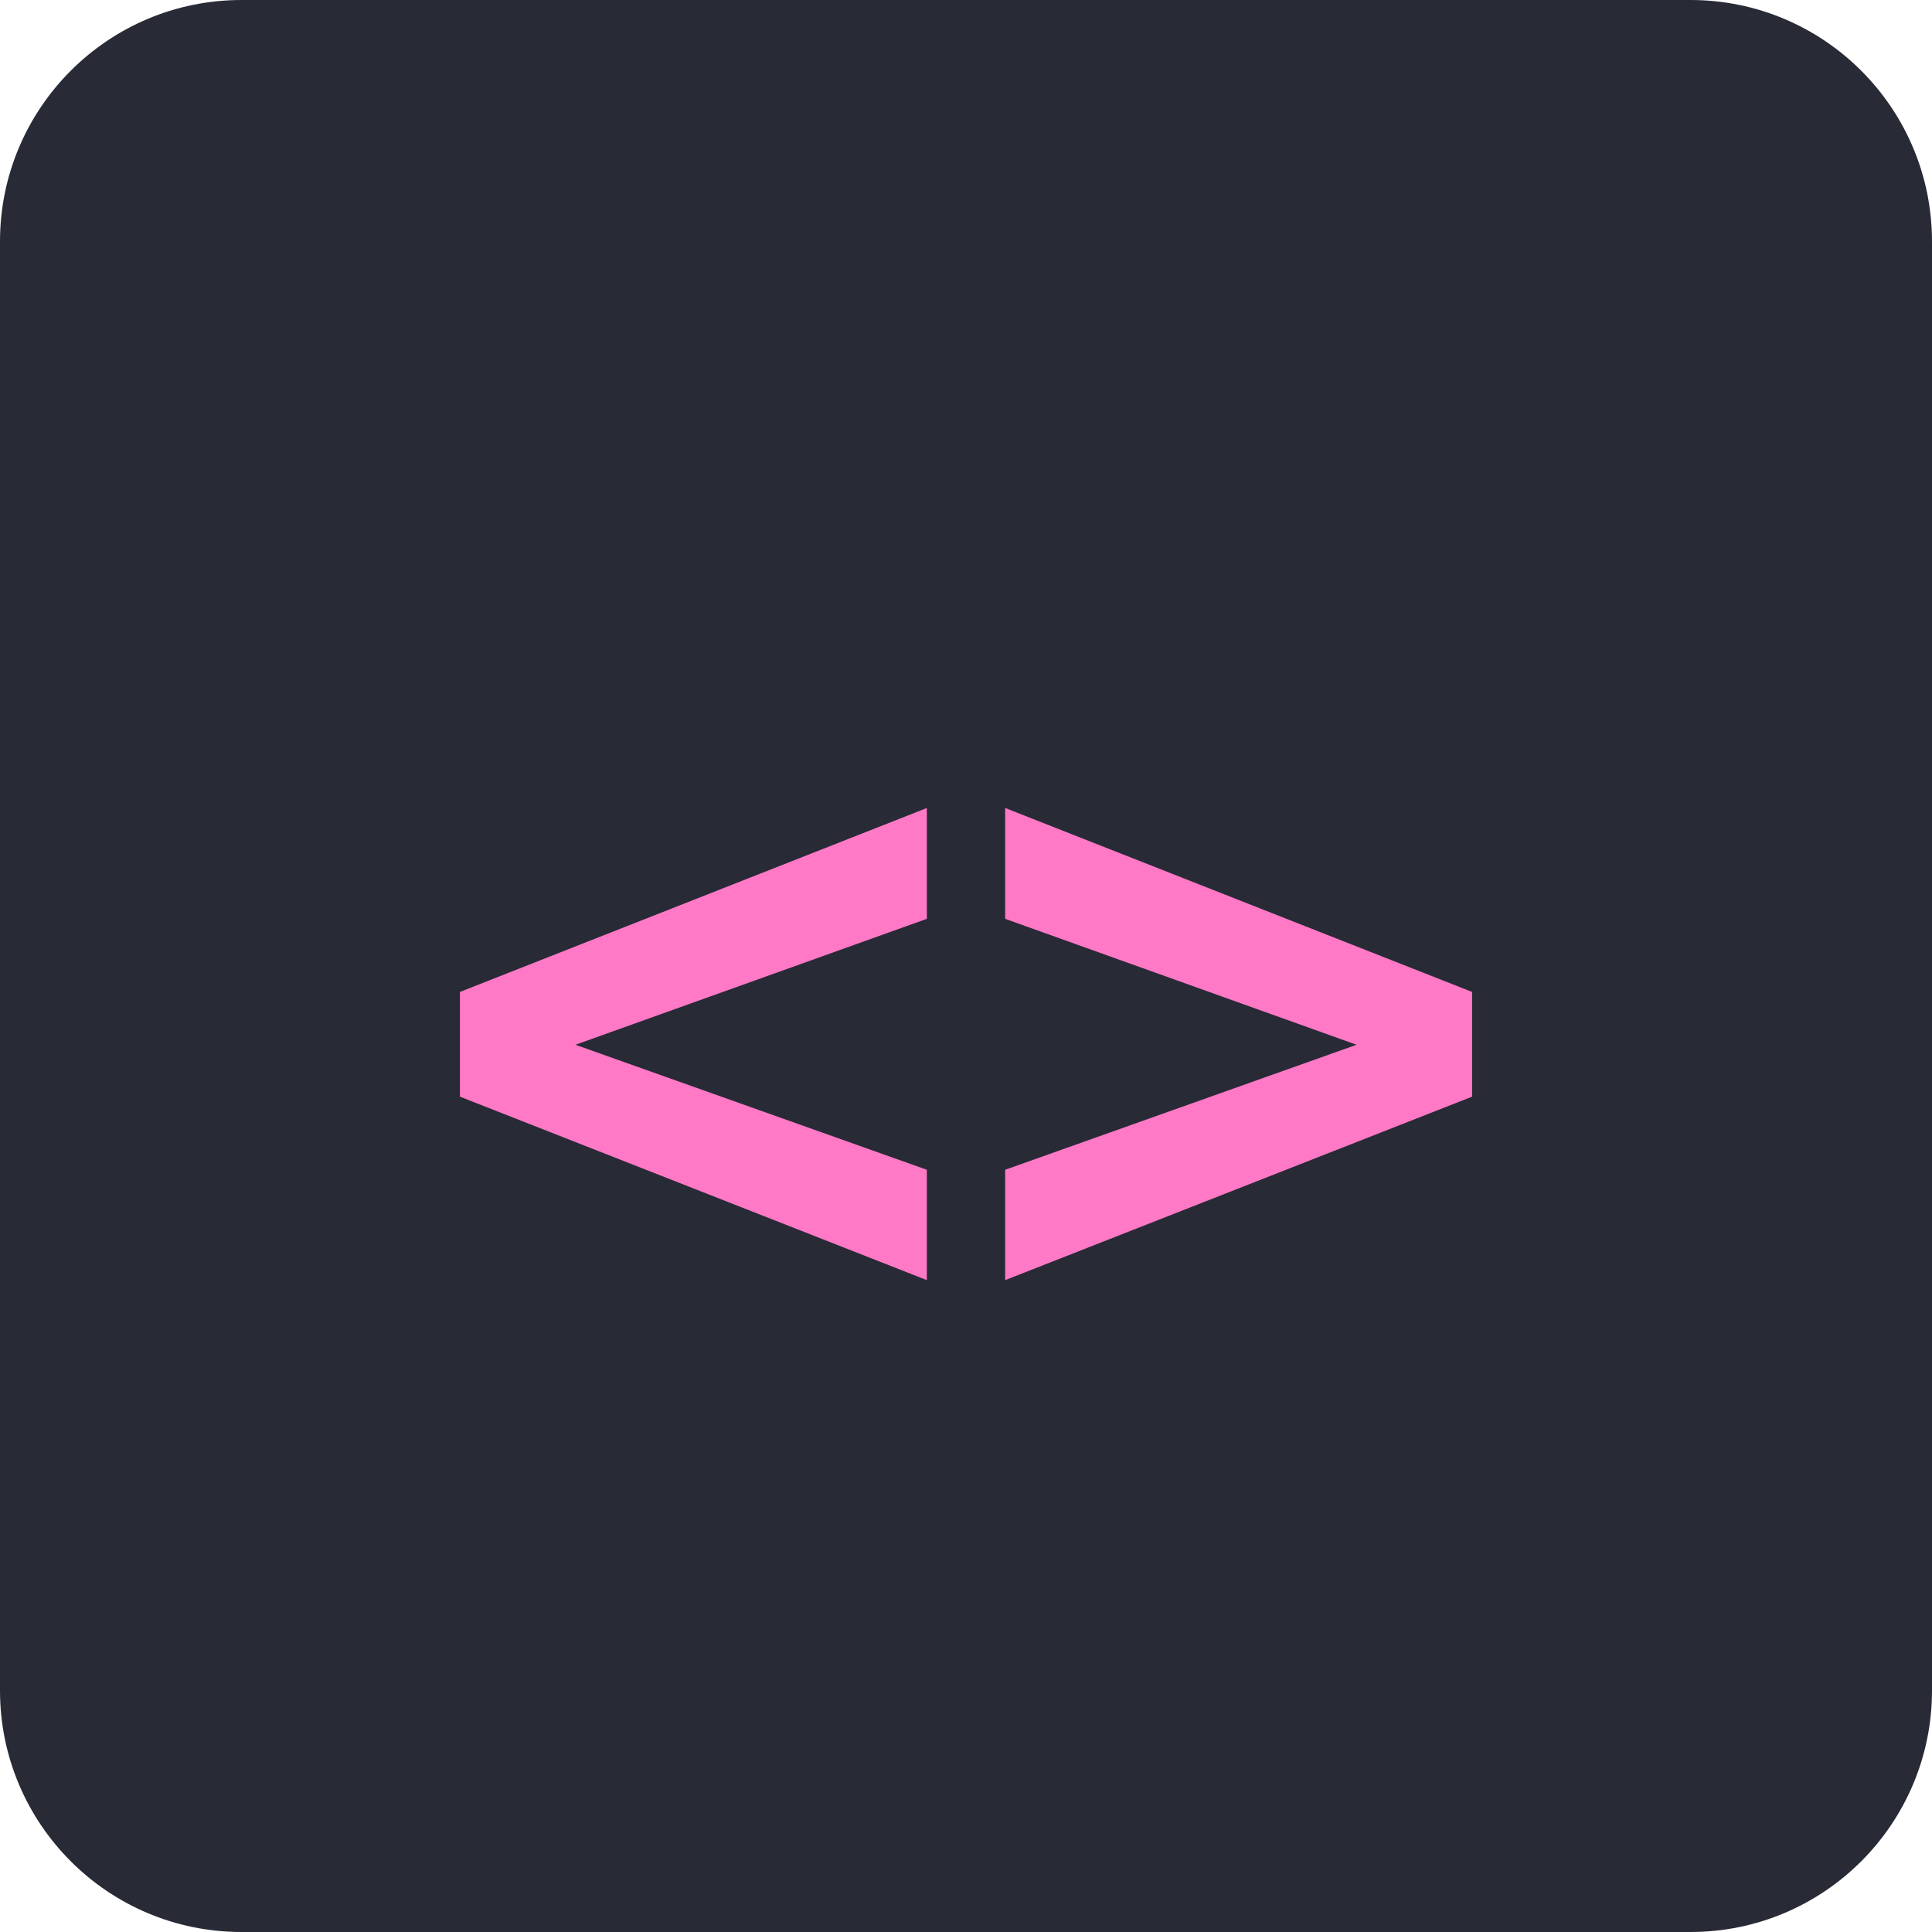
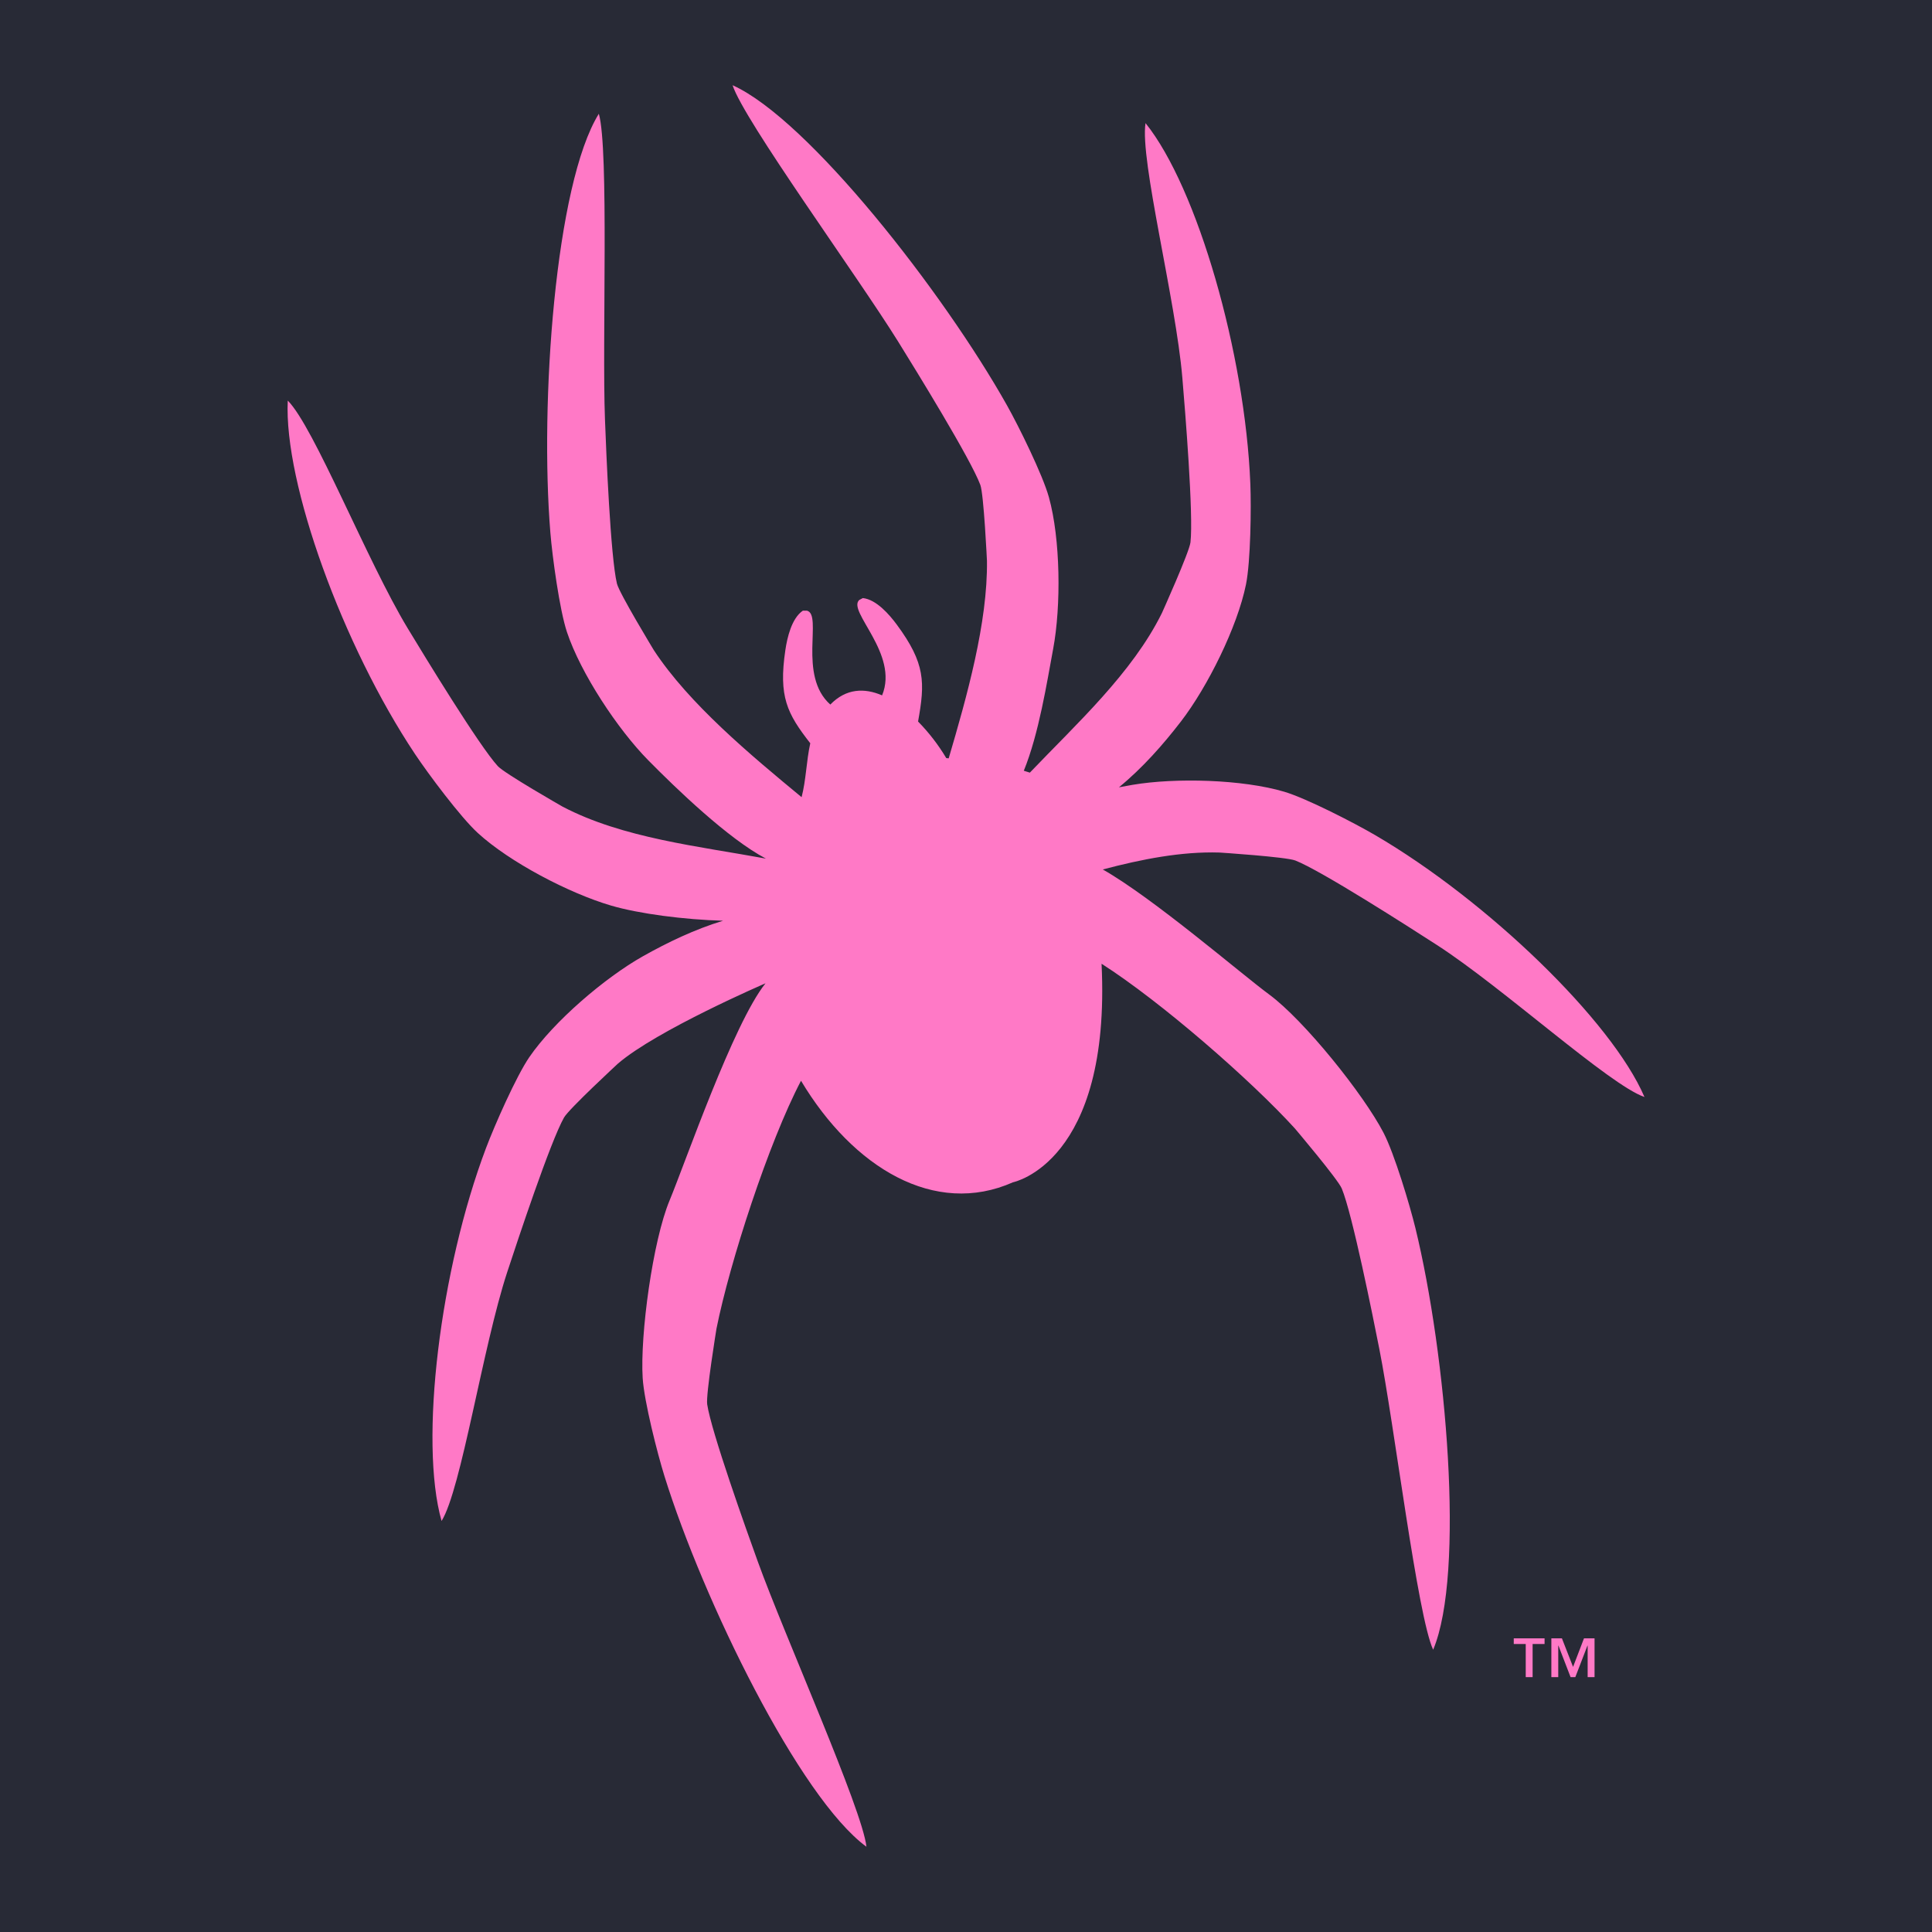
- <svg xmlns="http://www.w3.org/2000/svg" viewBox="0 0 64 64">
-   <rect width="64" height="64" rx="8" fill="#282a36" />
-   <text x="32" y="44" fill="#ff79c6" font-family="monospace" font-size="30" font-weight="700" text-anchor="middle">&lt;&gt;</text>
+ <svg xmlns="http://www.w3.org/2000/svg" viewBox="0 0 2500 2500">
+   <g id="Group">
+     <path id="Path" fill="#282a36" fill-rule="evenodd" stroke="none" d="M 0 0 L 2500 0 L 2500 2500 L 0 2500 L 0 0 Z" />
+     <path id="path1" fill="#ff79c6" fill-rule="evenodd" stroke="none" d="M 1141.417 899.803 C 1163.686 846.018 1095.725 790.754 1111.911 776.344 L 1116.528 773.893 C 1134.024 775.786 1150.833 795.241 1160.47 808.276 C 1197.563 858.547 1197.096 883.059 1187.979 933.641 C 1201.98 947.925 1214.236 963.82 1224.489 980.994 L 1227.601 981.292 C 1251.206 901.126 1278.157 805.578 1277.12 725.671 C 1277.12 725.671 1273.021 639.422 1268.534 627.438 C 1256.109 594.054 1185.035 478.818 1162.389 442.321 C 1108.889 356.215 962.785 155.987 947.947 110.282 C 1045.791 154.288 1220.818 378.069 1303.215 524.822 C 1318.234 551.591 1349.115 614.118 1357.247 643.3 C 1372.292 697.332 1373.2 784.152 1362.772 839.714 C 1354.822 882.307 1344.381 949.4 1324.797 997.349 L 1332.63 999.787 C 1392.641 936.949 1465.091 871.062 1503.52 793.244 C 1503.52 793.244 1538.979 714.543 1540.458 701.807 C 1544.53 666.425 1533.571 531.501 1529.939 488.688 C 1521.405 387.692 1474.766 206.751 1482.314 159.308 C 1549.524 242.911 1611.182 457.962 1617.939 626.128 C 1619.184 656.815 1618.315 726.54 1612.31 756.215 C 1601.195 811.168 1562.558 888.935 1528.033 933.719 C 1505.011 963.602 1478.281 993.912 1447.906 1018.775 C 1453.833 1017.621 1459.708 1016.544 1465.557 1015.559 C 1521.314 1006.13 1608.095 1008.529 1661.881 1024.521 C 1690.881 1033.146 1752.877 1065.116 1779.4 1080.615 C 1924.7 1165.528 2085.629 1320.945 2127.936 1419.528 C 2082.49 1403.873 1944.609 1277.794 1859.397 1222.841 C 1823.328 1199.548 1709.363 1126.463 1676.173 1113.493 C 1664.241 1108.798 1578.096 1103.182 1578.096 1103.182 C 1528.655 1101.678 1477.373 1111.781 1427.024 1125.088 C 1492.638 1162.311 1605.916 1260.039 1642.089 1286.692 C 1687.613 1320.218 1764.446 1416.013 1790.281 1465.791 C 1804.263 1492.664 1824.327 1559.472 1831.577 1589.276 C 1871.394 1752.812 1896.05 2035.838 1854.508 2134.745 C 1834.197 2091.193 1804.483 1845.131 1784.873 1745.678 C 1776.534 1703.514 1749.92 1570.807 1736.236 1537.903 C 1731.321 1526.062 1675.512 1460.162 1675.512 1460.162 C 1618.899 1397.946 1502.469 1296.263 1425.416 1247.082 C 1437.958 1504.765 1310.815 1529.862 1310.815 1529.862 C 1209.547 1574.828 1103.986 1511.224 1036.505 1398.491 C 994.768 1478.009 944.251 1633.542 927.118 1719.298 C 927.118 1719.298 913.227 1804.483 915.108 1817.207 C 920.322 1852.407 965.871 1979.912 980.462 2020.3 C 1014.858 2115.68 1116.152 2341.873 1121.171 2389.679 C 1034.598 2326.309 909.933 2071.012 859.883 1910.33 C 850.713 1881.005 833.515 1813.446 831.621 1783.2 C 828.158 1727.261 844.682 1605.527 866.432 1553.363 C 886.782 1504.467 948.855 1324.537 990.553 1272.399 C 990.553 1272.399 849.987 1332.955 799.599 1376.312 C 799.599 1376.312 736.19 1434.923 729.861 1446.064 C 712.261 1477.036 669.655 1605.527 656.257 1646.356 C 624.663 1742.669 596.843 1927.424 571.383 1968.162 C 542.188 1864.922 569.476 1642.893 628.956 1485.44 C 639.786 1456.712 667.852 1392.875 684.972 1367.895 C 716.683 1321.684 782.622 1265.188 831.894 1237.419 C 863.812 1219.469 899.116 1202.466 935.639 1191.429 C 885.55 1190.015 827.017 1182.479 790.598 1171.779 C 736.358 1155.827 659.37 1115.633 618.074 1077.697 C 595.766 1057.192 554.068 1001.292 537.039 975.754 C 443.683 835.72 367.148 625.519 372.362 518.35 C 406.356 552.33 475.018 726.086 527.454 812.841 C 549.698 849.61 620.11 965.21 644.208 991.435 C 652.885 1000.89 727.85 1043.716 727.85 1043.716 C 805.773 1084.661 904.732 1095.102 991.072 1111.029 C 942.137 1085.349 874.11 1019.566 838.923 983.873 C 799.21 943.628 751.39 871.153 733.648 817.951 C 724.063 789.223 714.686 720.12 712.196 689.525 C 698.422 521.787 718.369 238.397 774.892 147.207 C 788.147 193.405 779.003 441.089 782.816 542.383 C 784.411 585.312 789.975 720.574 798.315 755.191 C 801.337 767.654 846.147 841.452 846.147 841.452 C 891.62 910.737 971.384 977.142 1037.257 1031.537 C 1043.093 1009.346 1043.405 984.652 1048.489 961.773 C 1018.425 923.305 1007.323 901.399 1016.259 841.154 C 1018.619 825.136 1024.352 800.053 1038.917 790.183 L 1044.131 790.183 C 1064.934 795.228 1031.939 874.071 1074.428 911.684 C 1094.869 890.699 1118.526 889.972 1141.417 899.803 Z M 1998.667 2119.999 L 1958.798 2119.999 L 1958.798 2127.327 L 1974.297 2127.327 L 1974.297 2170.218 L 1983.194 2170.218 L 1983.194 2127.327 L 1998.667 2127.327 L 1998.667 2119.999 Z M 2021.104 2119.999 L 2007.447 2119.999 L 2007.447 2170.218 L 2016.37 2170.218 L 2016.37 2129.389 L 2016.604 2129.389 L 2032.336 2170.218 L 2038.445 2170.218 L 2054.177 2129.389 L 2054.411 2129.389 L 2054.411 2170.218 L 2063.334 2170.218 L 2063.334 2119.999 L 2049.677 2119.999 L 2035.54 2156.95 L 2021.104 2119.999 Z" />
+   </g>
</svg>
